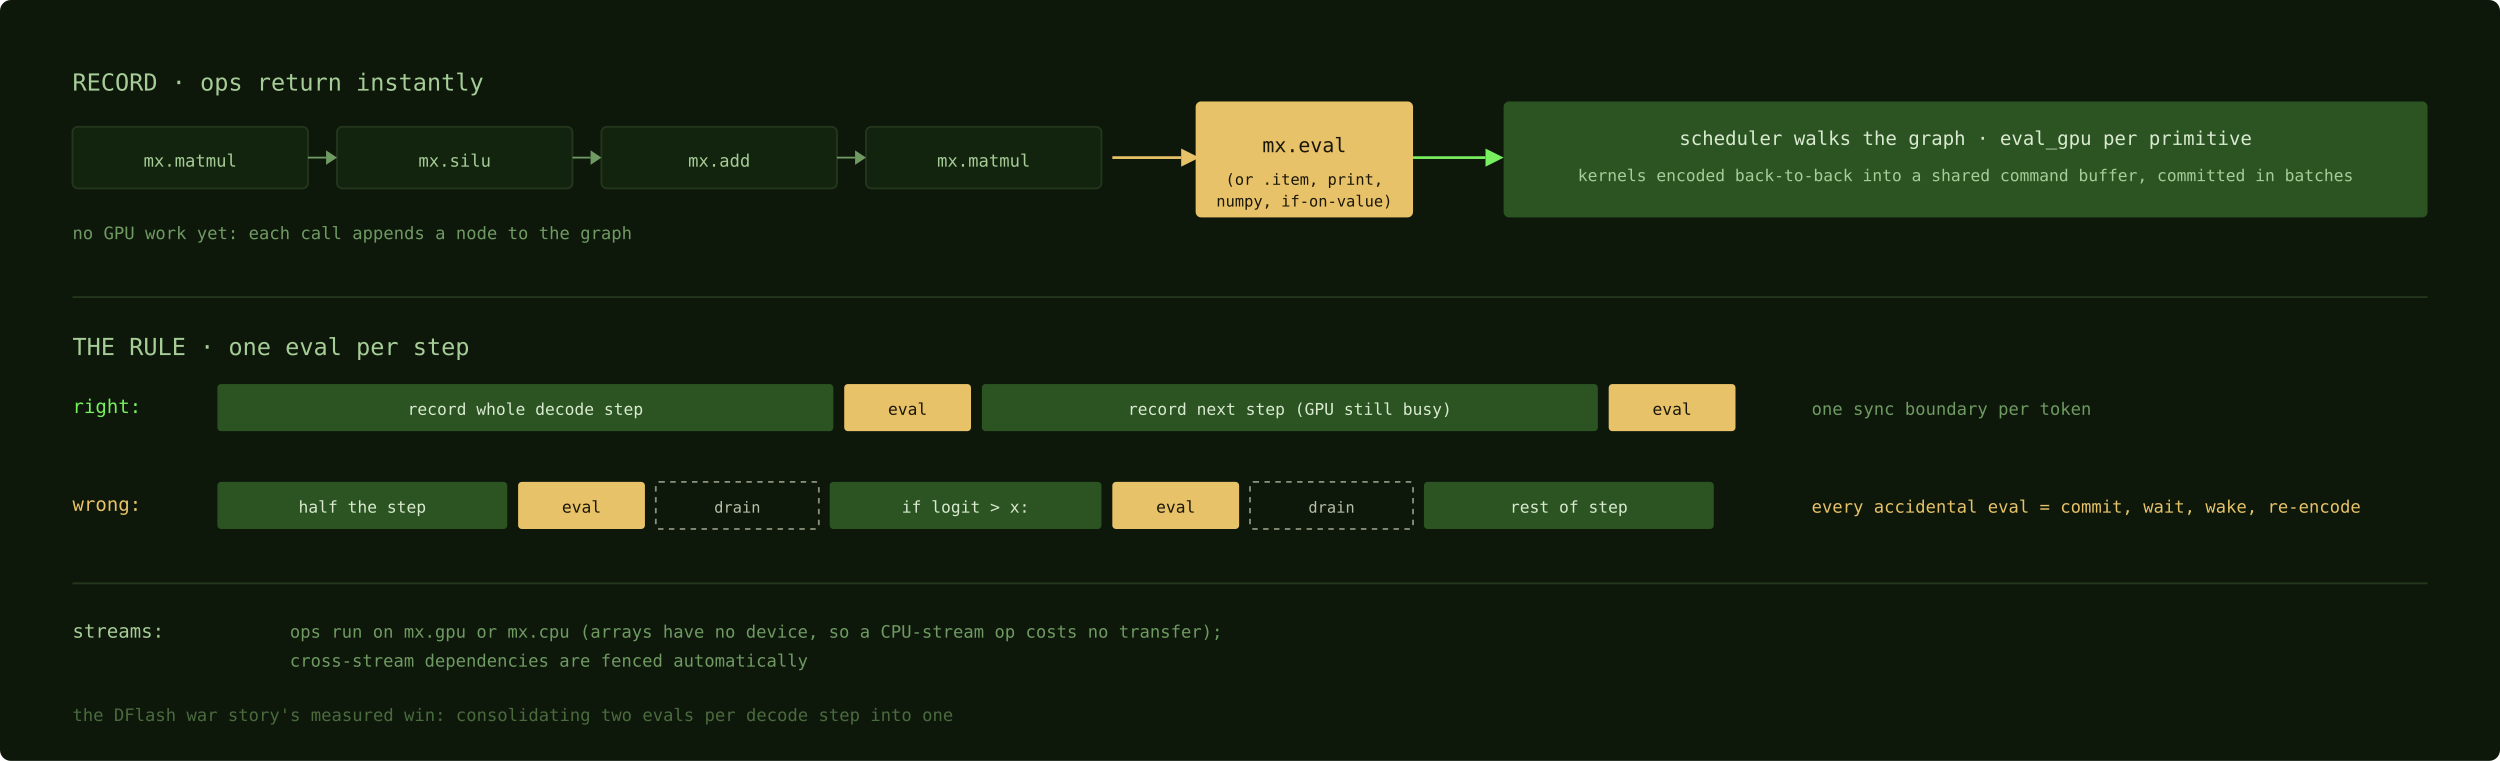
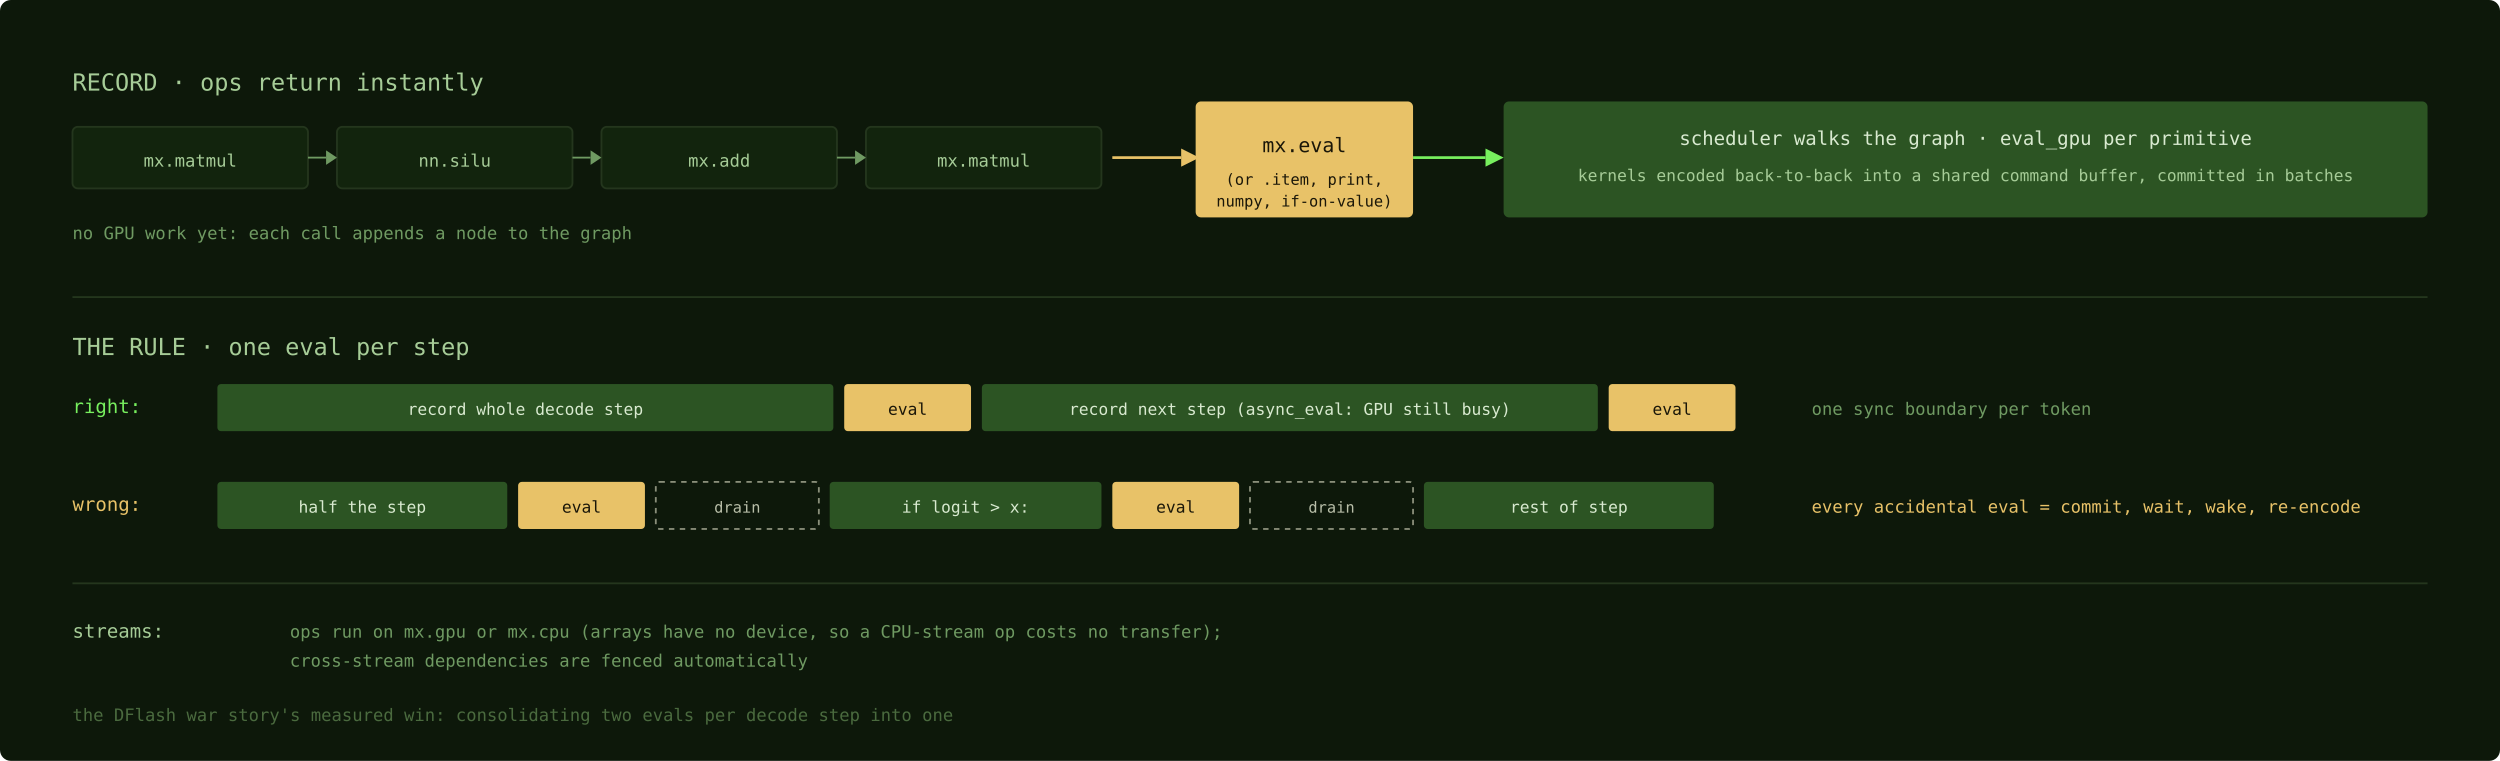
<svg xmlns="http://www.w3.org/2000/svg" viewBox="0 0 1380 420" role="img" aria-label="MLX's record-then-commit model: Python ops append graph nodes instantly, evaluation walks the graph and batches kernels into command buffers; an accidental mid-loop eval forces a pipeline drain every iteration" font-family="Azeret Mono, ui-monospace, Menlo, monospace">
  <rect width="1380" height="420" rx="6" fill="#0d180a" />
  <text x="40" y="50" font-size="13" fill="#a6cc97">RECORD · ops return instantly</text>
  <g>
    <rect x="40" y="70" width="130" height="34" fill="#12240d" stroke="#24361d" rx="3" />
    <text x="105" y="92" font-size="9.5" fill="#a6cc97" text-anchor="middle">mx.matmul</text>
    <rect x="186" y="70" width="130" height="34" fill="#12240d" stroke="#24361d" rx="3" />
-     <text x="251" y="92" font-size="9.5" fill="#a6cc97" text-anchor="middle">mx.silu</text>
+     <text x="251" y="92" font-size="9.5" fill="#a6cc97" text-anchor="middle">nn.silu</text>
    <rect x="332" y="70" width="130" height="34" fill="#12240d" stroke="#24361d" rx="3" />
    <text x="397" y="92" font-size="9.5" fill="#a6cc97" text-anchor="middle">mx.add</text>
    <rect x="478" y="70" width="130" height="34" fill="#12240d" stroke="#24361d" rx="3" />
    <text x="543" y="92" font-size="9.5" fill="#a6cc97" text-anchor="middle">mx.matmul</text>
    <g stroke="#6f9a62" fill="#6f9a62">
      <line x1="170" y1="87" x2="180" y2="87" />
      <path d="M180 83 L186 87 L180 91 Z" stroke="none" />
      <line x1="316" y1="87" x2="326" y2="87" />
      <path d="M326 83 L332 87 L326 91 Z" stroke="none" />
      <line x1="462" y1="87" x2="472" y2="87" />
      <path d="M472 83 L478 87 L472 91 Z" stroke="none" />
    </g>
  </g>
  <text x="40" y="132" font-size="9.5" fill="#6f9a62">no GPU work yet: each call appends a node to the graph</text>
  <rect x="660" y="56" width="120" height="64" fill="#e8c268" rx="3" />
  <text x="720" y="84" font-size="11" fill="#1a1608" text-anchor="middle">mx.eval</text>
  <text x="720" y="102" font-size="8.5" fill="#1a1608" text-anchor="middle">(or .item, print,</text>
  <text x="720" y="114" font-size="8.5" fill="#1a1608" text-anchor="middle">numpy, if-on-value)</text>
  <g stroke="#e8c268" fill="#e8c268">
    <line x1="614" y1="87" x2="652" y2="87" stroke-width="1.5" />
    <path d="M652 82 L662 87 L652 92 Z" stroke="none" />
  </g>
  <rect x="830" y="56" width="510" height="64" fill="#2c5423" rx="3" />
  <text x="1085" y="80" font-size="10.5" fill="#d9ead0" text-anchor="middle">scheduler walks the graph · eval_gpu per primitive</text>
  <text x="1085" y="100" font-size="9" fill="#a6cc97" text-anchor="middle">kernels encoded back-to-back into a shared command buffer, committed in batches</text>
  <g stroke="#77ef5e" fill="#77ef5e">
    <line x1="780" y1="87" x2="820" y2="87" stroke-width="1.5" />
    <path d="M820 82 L830 87 L820 92 Z" stroke="none" />
  </g>
  <line x1="40" y1="164" x2="1340" y2="164" stroke="#24361d" />
  <text x="40" y="196" font-size="13" fill="#a6cc97">THE RULE · one eval per step</text>
  <text x="40" y="228" font-size="10.5" fill="#77ef5e">right:</text>
  <g>
    <rect x="120" y="212" width="340" height="26" fill="#2c5423" rx="2" />
    <text x="290" y="229" font-size="9" fill="#d9ead0" text-anchor="middle">record whole decode step</text>
    <rect x="466" y="212" width="70" height="26" fill="#e8c268" rx="2" />
    <text x="501" y="229" font-size="9" fill="#1a1608" text-anchor="middle">eval</text>
    <rect x="542" y="212" width="340" height="26" fill="#2c5423" rx="2" />
-     <text x="712" y="229" font-size="9" fill="#d9ead0" text-anchor="middle">record next step (GPU still busy)</text>
+     <text x="712" y="229" font-size="9" fill="#d9ead0" text-anchor="middle">record next step (async_eval: GPU still busy)</text>
    <rect x="888" y="212" width="70" height="26" fill="#e8c268" rx="2" />
    <text x="923" y="229" font-size="9" fill="#1a1608" text-anchor="middle">eval</text>
  </g>
  <text x="1000" y="229" font-size="9.5" fill="#6f9a62">one sync boundary per token</text>
  <text x="40" y="282" font-size="10.5" fill="#e8c268">wrong:</text>
  <g>
    <rect x="120" y="266" width="160" height="26" fill="#2c5423" rx="2" />
    <text x="200" y="283" font-size="9" fill="#d9ead0" text-anchor="middle">half the step</text>
    <rect x="286" y="266" width="70" height="26" fill="#e8c268" rx="2" />
    <text x="321" y="283" font-size="9" fill="#1a1608" text-anchor="middle">eval</text>
    <rect x="362" y="266" width="90" height="26" fill="none" stroke="#8a8f7a" stroke-dasharray="3 3" rx="2" />
    <text x="407" y="283" font-size="8.5" fill="#b9bfa9" text-anchor="middle">drain</text>
    <rect x="458" y="266" width="150" height="26" fill="#2c5423" rx="2" />
    <text x="533" y="283" font-size="9" fill="#d9ead0" text-anchor="middle">if logit &gt; x:</text>
    <rect x="614" y="266" width="70" height="26" fill="#e8c268" rx="2" />
    <text x="649" y="283" font-size="9" fill="#1a1608" text-anchor="middle">eval</text>
    <rect x="690" y="266" width="90" height="26" fill="none" stroke="#8a8f7a" stroke-dasharray="3 3" rx="2" />
    <text x="735" y="283" font-size="8.5" fill="#b9bfa9" text-anchor="middle">drain</text>
    <rect x="786" y="266" width="160" height="26" fill="#2c5423" rx="2" />
    <text x="866" y="283" font-size="9" fill="#d9ead0" text-anchor="middle">rest of step</text>
  </g>
  <text x="1000" y="283" font-size="9.5" fill="#e8c268">every accidental eval = commit, wait, wake, re-encode</text>
  <line x1="40" y1="322" x2="1340" y2="322" stroke="#24361d" />
  <text x="40" y="352" font-size="10.5" fill="#a6cc97">streams:</text>
  <text x="160" y="352" font-size="9.5" fill="#6f9a62">ops run on mx.gpu or mx.cpu (arrays have no device, so a CPU-stream op costs no transfer);</text>
  <text x="160" y="368" font-size="9.5" fill="#6f9a62">cross-stream dependencies are fenced automatically</text>
  <text x="40" y="398" font-size="9.5" fill="#4a6a3e">the DFlash war story's measured win: consolidating two evals per decode step into one</text>
</svg>
